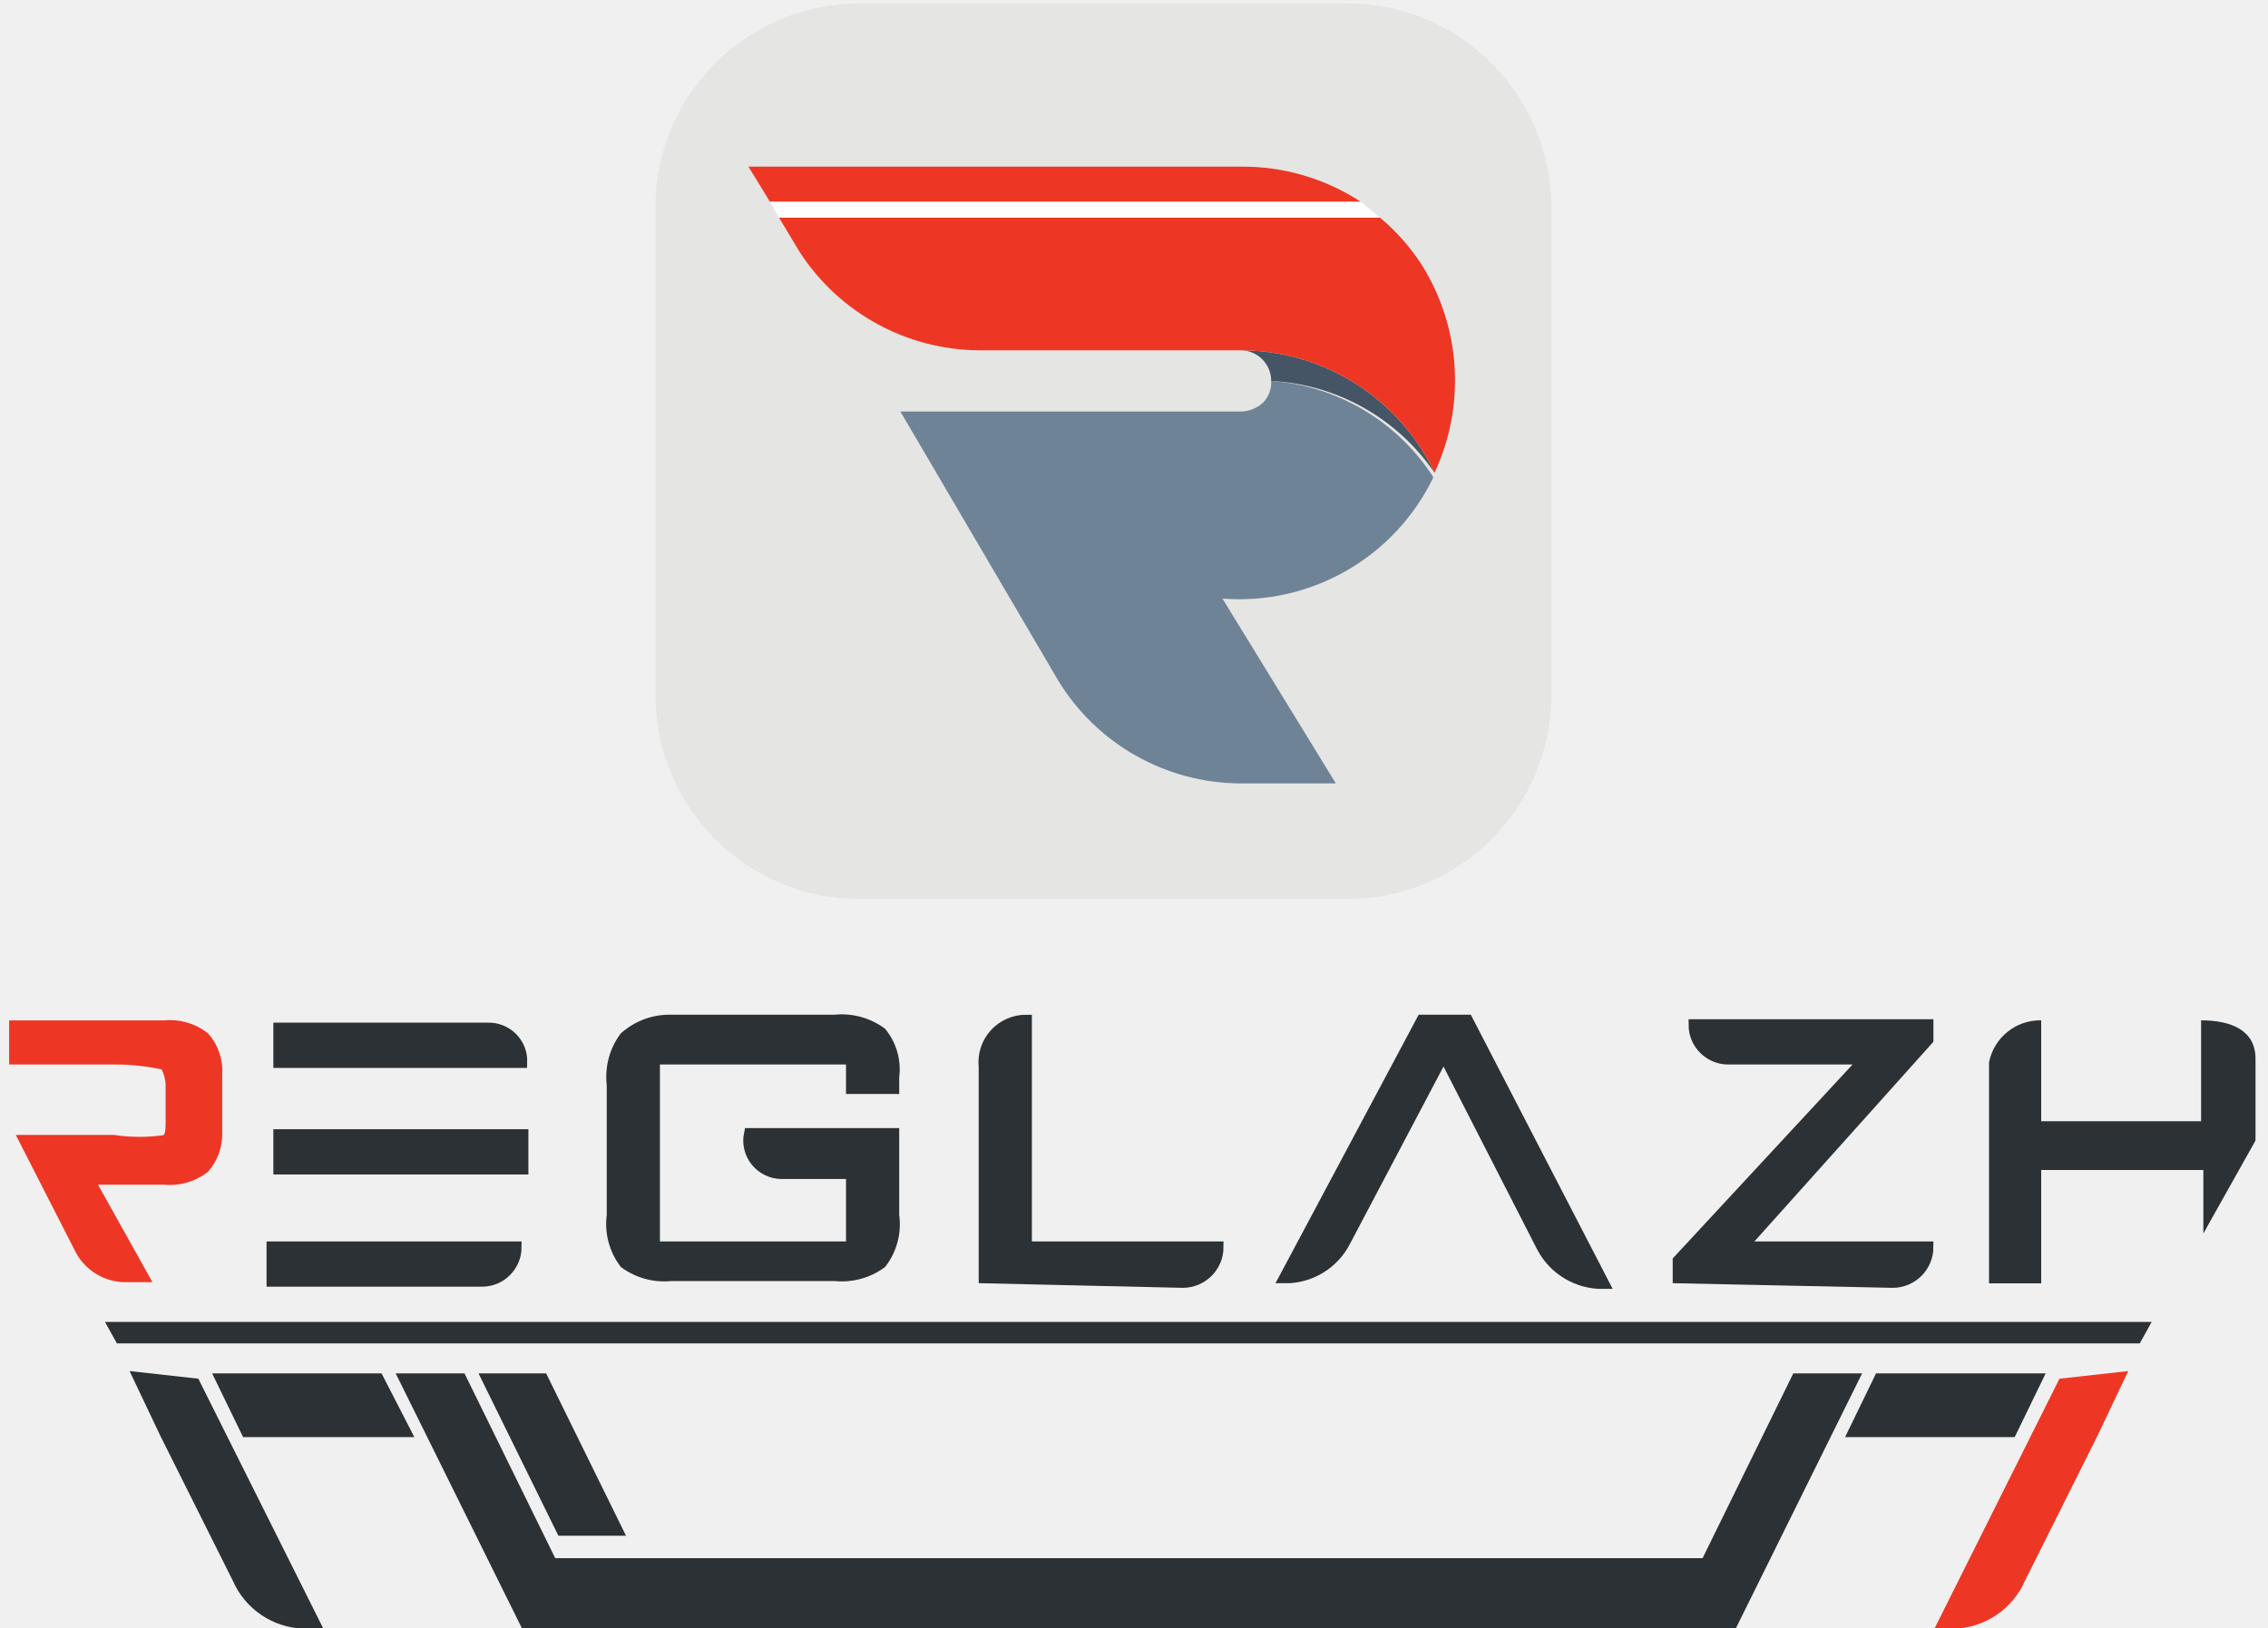
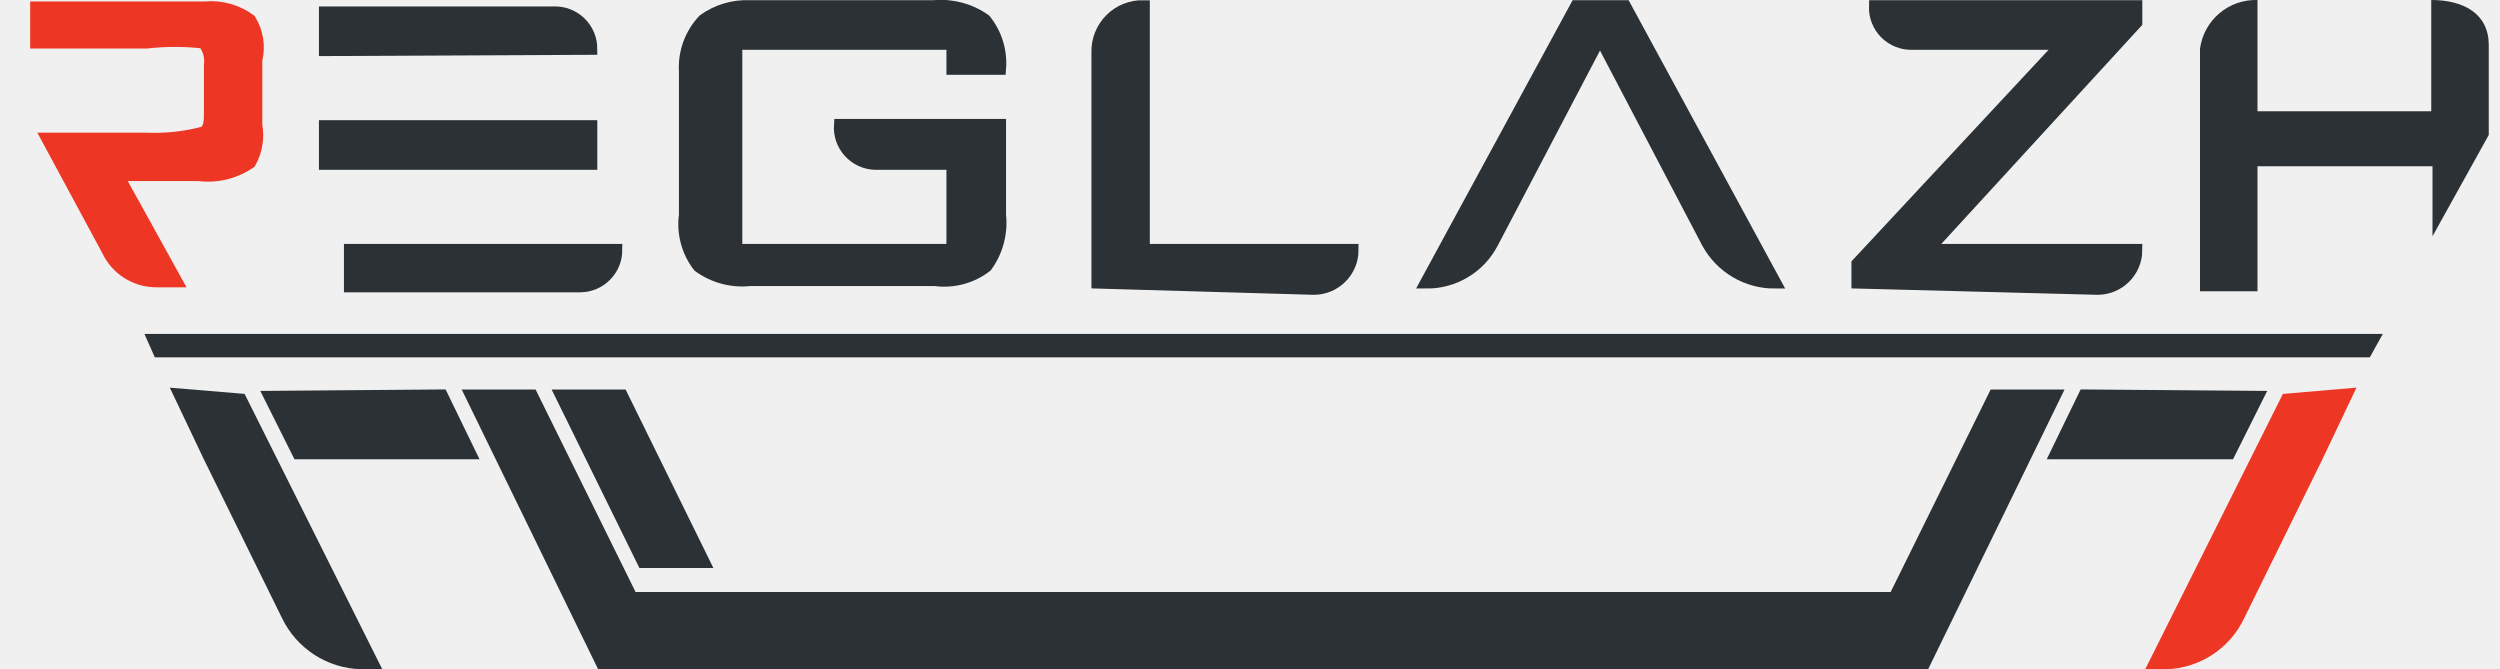
- <svg xmlns="http://www.w3.org/2000/svg" id="Layer_1" data-name="Layer 1" viewBox="0 0 20 14.36">
-   <path d="M4.55,11H2.4v.3H4.25A.3.3,0,0,0,4.55,11Z" style="fill:#2c3135;stroke:#2b3135;stroke-miterlimit:10;stroke-width:0.099px;fill-rule:evenodd" />
-   <polygon points="1.01 11.71 1.06 11.8 18.84 11.8 18.89 11.71 1.01 11.71" style="fill:#2c3135;stroke:#2b3135;stroke-miterlimit:10;stroke-width:0.099px;fill-rule:evenodd" />
-   <path d="M4.6,9.37h0a.29.29,0,0,0-.3-.3H2.46v.3Z" style="fill:#2c3135;stroke:#2b3135;stroke-miterlimit:10;stroke-width:0.099px;fill-rule:evenodd" />
-   <rect x="2.46" y="10.01" width="2.15" height="0.3" style="fill:#2c3135;stroke:#2b3135;stroke-miterlimit:10;stroke-width:0.099px" />
-   <path d="M11.33,11.27h0a.59.59,0,0,0,.53-.32l.87-1.65L13.6,11a.6.6,0,0,0,.54.32h0L12.94,9h-.4Z" style="fill:#2c3135;stroke:#2b3135;stroke-miterlimit:10;stroke-width:0.099px;fill-rule:evenodd" />
-   <path d="M7.51,9.34H5.77V11H7.51v-.65H6.89A.29.29,0,0,1,6.61,10H7.88v.72a.56.56,0,0,1-.11.42.59.59,0,0,1-.41.11H5.92a.59.59,0,0,1-.41-.11.57.57,0,0,1-.11-.42V9.57a.59.59,0,0,1,.11-.42A.59.59,0,0,1,5.92,9H7.36a.59.59,0,0,1,.41.11.51.51,0,0,1,.11.39V9.6H7.51V9.34Z" style="fill:#2c3135;stroke:#2b3135;stroke-miterlimit:10;stroke-width:0.099px;fill-rule:evenodd" />
-   <path d="M14.8,11.27v-.15l1.65-1.78H15.24a.3.3,0,0,1-.3-.3H17v.13L15.36,11H17a.31.31,0,0,1-.31.31Z" style="fill:#2c3135;stroke:#2b3135;stroke-miterlimit:10;stroke-width:0.099px;fill-rule:evenodd" />
-   <path d="M8.68,11.27V9.41A.37.37,0,0,1,9.05,9h0V11h1.69a.31.31,0,0,1-.31.31Z" style="fill:#2c3135;stroke:#2b3135;stroke-miterlimit:10;stroke-width:0.099px;fill-rule:evenodd" />
-   <path d="M19.89,9.34v.72l-.46.82v-.56H18v1h-.46V9.37A.46.46,0,0,1,18,9v.89h1.41V9h0C19.68,9,19.89,9.09,19.89,9.34Z" style="fill:#2c3135;fill-rule:evenodd" />
-   <path d="M1.09,11.26h.17L.78,10.4h.66a.5.5,0,0,0,.36-.1A.45.45,0,0,0,1.91,10V9.48a.45.45,0,0,0-.11-.33.5.5,0,0,0-.36-.1H.13v.29H1a2,2,0,0,1,.46.05s.05.09.05.18v.32c0,.08,0,.14-.05.17a1.54,1.54,0,0,1-.46,0H.22L.7,11A.45.45,0,0,0,1.09,11.26Z" style="fill:#ed3724;stroke:#ed3724;stroke-miterlimit:10;stroke-width:0.099px;fill-rule:evenodd" />
-   <rect x="5.78" y="0.03" width="7.9" height="7.9" rx="1.8" ry="1.8" style="fill:#e5e5e4" />
-   <polygon points="3.48 12.57 2.21 12.57 2.04 12.22 3.3 12.22 3.48 12.57" style="fill:#2c3135;stroke:#2b3135;stroke-miterlimit:10;stroke-width:0.212px;fill-rule:evenodd" />
-   <polygon points="15.24 14.26 16.25 12.22 15.88 12.22 15.08 13.85 4.83 13.85 4.03 12.22 3.66 12.22 4.67 14.26 15.24 14.26" style="fill:#2c3135;stroke:#2b3135;stroke-miterlimit:10;stroke-width:0.212px;fill-rule:evenodd" />
-   <polygon points="5.35 13.44 4.75 12.22 4.39 12.22 4.99 13.44 5.35 13.44" style="fill:#2c3135;stroke:#2b3135;stroke-miterlimit:10;stroke-width:0.212px;fill-rule:evenodd" />
-   <path d="M18.59,12.22l-.19.4-.64,1.28a.6.6,0,0,1-.53.36l1-2Z" style="fill:#ed3724;stroke:#ed3724;stroke-miterlimit:10;stroke-width:0.212px;fill-rule:evenodd" />
-   <polygon points="16.44 12.57 17.7 12.57 17.87 12.22 16.61 12.22 16.44 12.57" style="fill:#2c3135;stroke:#2b3135;stroke-miterlimit:10;stroke-width:0.212px;fill-rule:evenodd" />
-   <path d="M1.32,12.22l.19.4.64,1.28a.6.6,0,0,0,.53.36l-1-2Z" style="fill:#2c3135;stroke:#2b3135;stroke-miterlimit:10;stroke-width:0.212px;fill-rule:evenodd" />
-   <path d="M11.21,3.36a.26.26,0,0,1-.07.19.3.3,0,0,1-.2.08h-3L9.33,6a1.89,1.89,0,0,0,1.61.91h.84l-1-1.63a1.9,1.9,0,0,0,1.86-1.07A1.86,1.86,0,0,0,11.21,3.36Z" style="fill:#6f8396;fill-rule:evenodd" />
-   <path d="M10.94,3.09a.27.27,0,0,1,.27.27,1.86,1.86,0,0,1,1.44.81A1.89,1.89,0,0,0,10.94,3.09Z" style="fill:#455566;fill-rule:evenodd" />
-   <path d="M12,1.78H6.79L6.6,1.47h4.34A1.9,1.9,0,0,1,12,1.78Z" style="fill:#ed3724;fill-rule:evenodd" />
-   <path d="M12.65,4.17a1.89,1.89,0,0,0-1.71-1.08H8.64a1.9,1.9,0,0,1-1.59-.87l-.18-.3h5.3a1.86,1.86,0,0,1,.37.42A1.92,1.92,0,0,1,12.65,4.17Z" style="fill:#ed3724;fill-rule:evenodd" />
-   <path d="M12.17,1.92H6.87l-.08-.14H12Z" style="fill:#fff" />
+ <svg xmlns="http://www.w3.org/2000/svg" id="Layer_1" data-name="Layer 1" viewBox="0 0 20 5.35">
+   <path d="M4.93,2H2.8v.29H4.64A.29.29,0,0,0,4.93,2Z" style="fill:#2c3135;stroke:#2b3135;stroke-miterlimit:10;stroke-width:0.097px;fill-rule:evenodd" />
+   <path d="M4.73.39h0A.29.29,0,0,0,4.43.1H2.6V.4Z" style="fill:#2c3135;stroke:#2b3135;stroke-miterlimit:10;stroke-width:0.097px;fill-rule:evenodd" />
+   <rect x="2.6" y="1.01" width="2.13" height="0.3" style="fill:#2c3135;stroke:#2b3135;stroke-miterlimit:10;stroke-width:0.097px" />
+   <path d="M11.41,2.26h0a.59.59,0,0,0,.53-.32L12.8.3l.86,1.64a.61.61,0,0,0,.54.32h0L13,.05h-.39Z" style="fill:#2c3135;stroke:#2b3135;stroke-miterlimit:10;stroke-width:0.097px;fill-rule:evenodd" />
+   <path d="M7.62.35H5.89V2H7.62V1.31H7A.29.29,0,0,1,6.72,1H8v.72a.59.59,0,0,1-.11.41.55.55,0,0,1-.41.11H6a.59.59,0,0,1-.41-.11.55.55,0,0,1-.11-.41V.57A.55.55,0,0,1,5.63.16.59.59,0,0,1,6,.05H7.47a.61.61,0,0,1,.41.11A.55.55,0,0,1,8,.55v0H7.62V.35Z" style="fill:#2c3135;stroke:#2b3135;stroke-miterlimit:10;stroke-width:0.097px;fill-rule:evenodd" />
+   <path d="M14.86,2.26V2.11L16.5.35H15.3a.29.29,0,0,1-.3-.3h2.09V.18L15.42,2h1.67a.31.31,0,0,1-.31.31Z" style="fill:#2c3135;stroke:#2b3135;stroke-miterlimit:10;stroke-width:0.097px;fill-rule:evenodd" />
+   <path d="M8.78,2.26V.42A.36.36,0,0,1,9.15.05h0V2h1.67a.31.31,0,0,1-.31.31Z" style="fill:#2c3135;stroke:#2b3135;stroke-miterlimit:10;stroke-width:0.097px;fill-rule:evenodd" />
+   <path d="M19.91.36v.72l-.45.81V1.33h-1.4v1H17.6V.39A.45.45,0,0,1,18.06,0V.89h1.39V0h0C19.71,0,19.91.11,19.91.36Z" style="fill:#2c3135;fill-rule:evenodd" />
+   <path d="M1.25,2.25h.16L.94,1.4h.65A.59.59,0,0,0,2,1.3.45.45,0,0,0,2.05,1V.48A.42.42,0,0,0,2,.16a.53.53,0,0,0-.36-.1H.29V.34h.88a2,2,0,0,1,.46,0,.24.24,0,0,1,.05.18V.89c0,.08,0,.14-.05.17a1.54,1.54,0,0,1-.46.05H.38L.86,2A.43.43,0,0,0,1.25,2.25Z" style="fill:#ed3724;stroke:#ed3724;stroke-miterlimit:10;stroke-width:0.097px;fill-rule:evenodd" />
+   <polygon points="1.23 2.72 1.27 2.81 18.93 2.81 18.98 2.72 1.23 2.72" style="fill:#2c3135;stroke:#2b3135;stroke-miterlimit:10;stroke-width:0.097px;fill-rule:evenodd" />
+   <polygon points="3.67 3.57 2.42 3.57 2.25 3.23 3.5 3.22 3.67 3.57" style="fill:#2c3135;stroke:#2b3135;stroke-miterlimit:10;stroke-width:0.208px;fill-rule:evenodd" />
+   <polygon points="15.36 5.25 16.35 3.22 15.99 3.22 15.19 4.84 5.02 4.84 4.22 3.22 3.86 3.22 4.85 5.25 15.36 5.25" style="fill:#2c3135;stroke:#2b3135;stroke-miterlimit:10;stroke-width:0.208px;fill-rule:evenodd" />
+   <polygon points="5.54 4.44 4.94 3.22 4.58 3.22 5.18 4.44 5.54 4.44" style="fill:#2c3135;stroke:#2b3135;stroke-miterlimit:10;stroke-width:0.208px;fill-rule:evenodd" />
+   <path d="M18.68,3.22l-.19.4L17.86,4.9a.61.61,0,0,1-.53.35l1-2Z" style="fill:#ed3724;stroke:#ed3724;stroke-miterlimit:10;stroke-width:0.208px;fill-rule:evenodd" />
+   <polygon points="16.54 3.57 17.8 3.57 17.97 3.23 16.71 3.22 16.54 3.57" style="fill:#2c3135;stroke:#2b3135;stroke-miterlimit:10;stroke-width:0.208px;fill-rule:evenodd" />
+   <path d="M1.53,3.22l.19.4L2.35,4.9a.62.62,0,0,0,.54.35l-1-2Z" style="fill:#2c3135;stroke:#2b3135;stroke-miterlimit:10;stroke-width:0.208px;fill-rule:evenodd" />
</svg>
